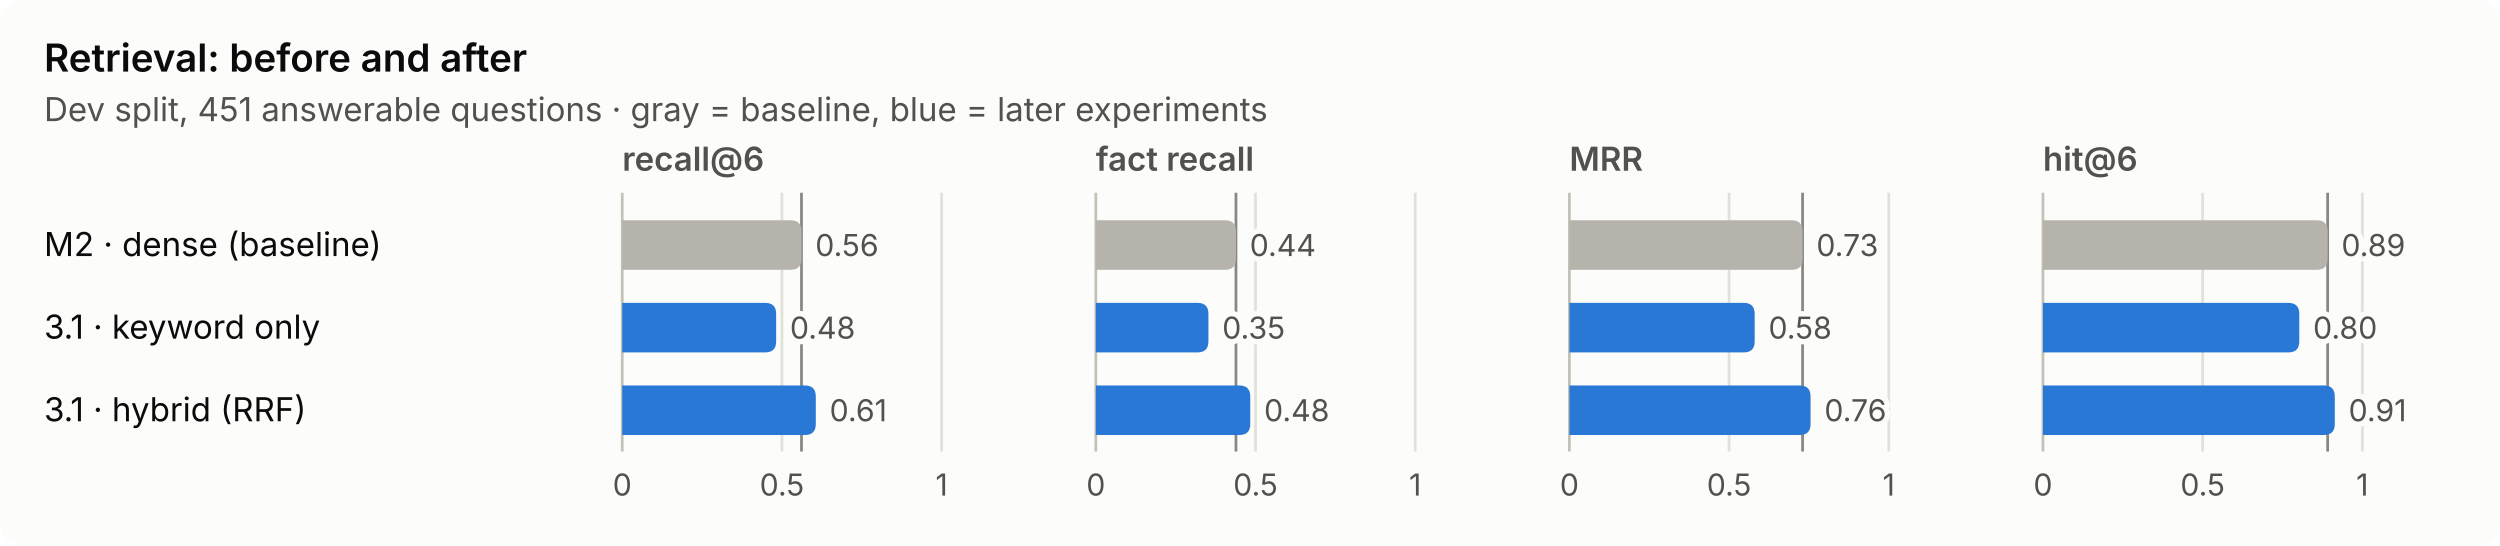
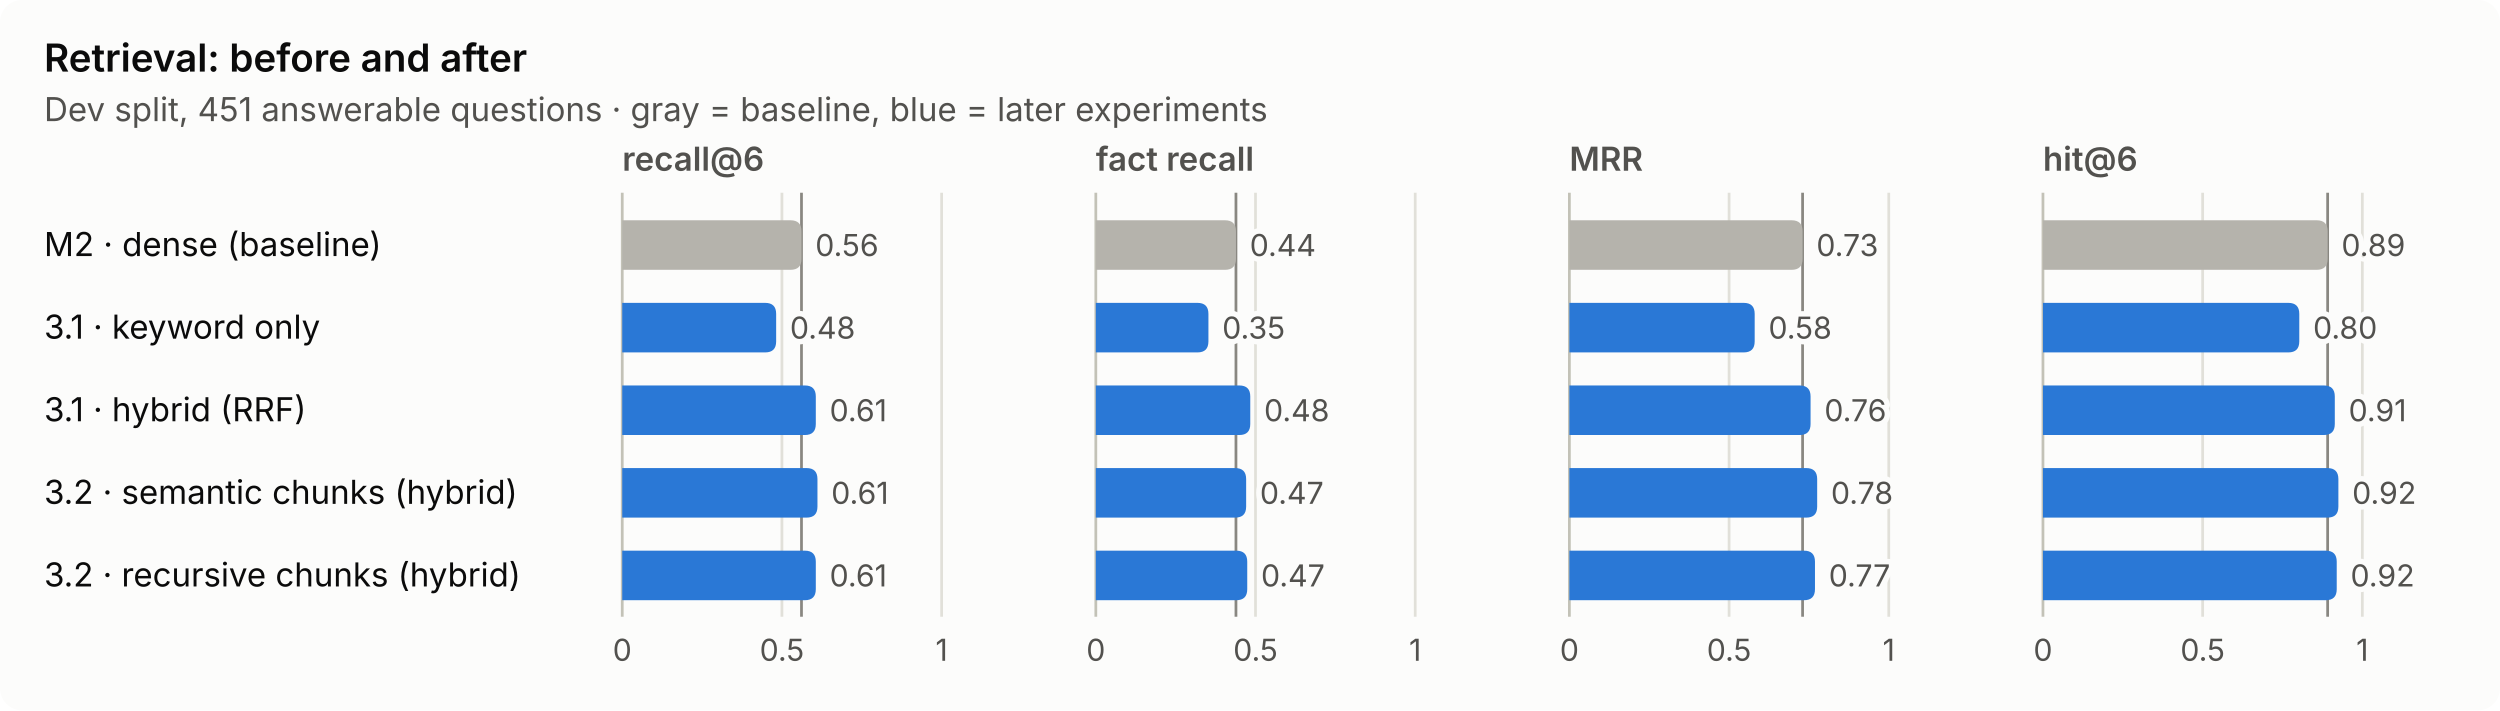
- <svg xmlns="http://www.w3.org/2000/svg" viewBox="0 0 908 198" width="908" height="198" font-family="system-ui, -apple-system, &quot;Segoe UI&quot;, sans-serif" role="img" aria-label="Retrieval: before and after">
+ <svg xmlns="http://www.w3.org/2000/svg" viewBox="0 0 908 258" width="908" height="258" font-family="system-ui, -apple-system, &quot;Segoe UI&quot;, sans-serif" role="img" aria-label="Retrieval: before and after">
  <style>
  .surface { fill: #fcfcfb; }
  .title { fill: #0b0b0b; font-weight: 600; font-size: 14px; }
  .subtitle, .panel-title { fill: #52514e; font-size: 12px; }
  .panel-title { font-weight: 600; }
  .label { fill: #0b0b0b; font-size: 12px; }
  .value, .tick { fill: #52514e; font-size: 11px; font-variant-numeric: tabular-nums; }
  .value { paint-order: stroke; stroke: #fcfcfb; stroke-width: 4px; stroke-linejoin: round; }
  .grid { stroke: #e1e0d9; stroke-width: 1; }
  .axis { stroke: #c3c2b7; stroke-width: 1; }
  .ref { stroke: #898781; stroke-width: 1; }
  .bar-baseline { fill: #b5b3ac; }
  .bar-run { fill: #2a78d6; }
  @media (prefers-color-scheme: dark) {
    .surface { fill: #1a1a19; }
    .title, .label { fill: #f0efec; }
    .subtitle, .panel-title, .value, .tick { fill: #c3c2b7; }
    .value { stroke: #1a1a19; }
    .grid { stroke: #2c2c2a; }
    .axis { stroke: #383835; }
    .bar-baseline { fill: #74726c; }
    .bar-run { fill: #3987e5; }
  }
</style>
-   <rect class="surface" width="908" height="198" rx="8" />
+   <rect class="surface" width="908" height="258" rx="8" />
  <text class="title" x="16" y="26">Retrieval: before and after</text>
  <text class="subtitle" x="16" y="44">Dev split, 451 answerable questions · gray = baseline, blue = later experiments</text>
  <text class="label" x="16" y="93.0">M2 · dense (baseline)</text>
  <text class="label" x="16" y="123.0">3.1 · keyword only</text>
  <text class="label" x="16" y="153.0">3.1 · hybrid (RRF)</text>
+   <text class="label" x="16" y="183.0">3.2 · semantic chunks (hybrid)</text>
+   <text class="label" x="16" y="213.0">3.2 · recursive chunks (hybrid)</text>
  <text class="panel-title" x="226" y="62">recall@6</text>
-   <line class="axis" x1="226.0" y1="70" x2="226.0" y2="164" />
-   <text class="tick" x="226.0" y="180" text-anchor="middle">0</text>
-   <line class="grid" x1="284.0" y1="70" x2="284.0" y2="164" />
-   <text class="tick" x="284.0" y="180" text-anchor="middle">0.5</text>
-   <line class="grid" x1="342.0" y1="70" x2="342.0" y2="164" />
-   <text class="tick" x="342.0" y="180" text-anchor="middle">1</text>
-   <line class="ref" x1="291.1" y1="70" x2="291.1" y2="164" />
+   <line class="axis" x1="226.0" y1="70" x2="226.0" y2="224" />
+   <text class="tick" x="226.0" y="240" text-anchor="middle">0</text>
+   <line class="grid" x1="284.0" y1="70" x2="284.0" y2="224" />
+   <text class="tick" x="284.0" y="240" text-anchor="middle">0.5</text>
+   <line class="grid" x1="342.0" y1="70" x2="342.0" y2="224" />
+   <text class="tick" x="342.0" y="240" text-anchor="middle">1</text>
+   <line class="ref" x1="291.1" y1="70" x2="291.1" y2="224" />
  <path class="bar-baseline" d="M226.0,80.0 H287.1 Q291.1,80.0 291.1,84.0 V94.0 Q291.1,98.0 287.1,98.0 H226.0 Z" />
  <text class="value" x="296.1" y="93.0">0.56</text>
  <path class="bar-run" d="M226.0,110.0 H277.9 Q281.9,110.0 281.9,114.0 V124.0 Q281.9,128.0 277.9,128.0 H226.0 Z" />
  <text class="value" x="286.9" y="123.0">0.48</text>
  <path class="bar-run" d="M226.0,140.0 H292.3 Q296.3,140.0 296.3,144.0 V154.0 Q296.3,158.0 292.3,158.0 H226.0 Z" />
  <text class="value" x="301.3" y="153.0">0.61</text>
+   <path class="bar-run" d="M226.0,170.0 H292.9 Q296.9,170.0 296.9,174.0 V184.0 Q296.9,188.0 292.9,188.0 H226.0 Z" />
+   <text class="value" x="301.9" y="183.0">0.61</text>
+   <path class="bar-run" d="M226.0,200.0 H292.3 Q296.3,200.0 296.3,204.0 V214.0 Q296.3,218.0 292.3,218.0 H226.0 Z" />
+   <text class="value" x="301.3" y="213.0">0.61</text>
  <text class="panel-title" x="398" y="62">fact recall</text>
-   <line class="axis" x1="398.0" y1="70" x2="398.0" y2="164" />
-   <text class="tick" x="398.0" y="180" text-anchor="middle">0</text>
-   <line class="grid" x1="456.0" y1="70" x2="456.0" y2="164" />
-   <text class="tick" x="456.0" y="180" text-anchor="middle">0.5</text>
-   <line class="grid" x1="514.0" y1="70" x2="514.0" y2="164" />
-   <text class="tick" x="514.0" y="180" text-anchor="middle">1</text>
-   <line class="ref" x1="448.9" y1="70" x2="448.9" y2="164" />
+   <line class="axis" x1="398.0" y1="70" x2="398.0" y2="224" />
+   <text class="tick" x="398.0" y="240" text-anchor="middle">0</text>
+   <line class="grid" x1="456.0" y1="70" x2="456.0" y2="224" />
+   <text class="tick" x="456.0" y="240" text-anchor="middle">0.5</text>
+   <line class="grid" x1="514.0" y1="70" x2="514.0" y2="224" />
+   <text class="tick" x="514.0" y="240" text-anchor="middle">1</text>
+   <line class="ref" x1="448.9" y1="70" x2="448.9" y2="224" />
  <path class="bar-baseline" d="M398.0,80.0 H444.9 Q448.9,80.0 448.9,84.0 V94.0 Q448.9,98.0 444.9,98.0 H398.0 Z" />
  <text class="value" x="453.9" y="93.0">0.44</text>
  <path class="bar-run" d="M398.0,110.0 H434.9 Q438.9,110.0 438.9,114.0 V124.0 Q438.9,128.0 434.9,128.0 H398.0 Z" />
  <text class="value" x="443.9" y="123.0">0.35</text>
  <path class="bar-run" d="M398.0,140.0 H450.1 Q454.1,140.0 454.1,144.0 V154.0 Q454.1,158.0 450.1,158.0 H398.0 Z" />
  <text class="value" x="459.1" y="153.0">0.48</text>
+   <path class="bar-run" d="M398.0,170.0 H448.6 Q452.6,170.0 452.6,174.0 V184.0 Q452.6,188.0 448.6,188.0 H398.0 Z" />
+   <text class="value" x="457.6" y="183.0">0.47</text>
+   <path class="bar-run" d="M398.0,200.0 H449.0 Q453.0,200.0 453.0,204.0 V214.0 Q453.0,218.0 449.0,218.0 H398.0 Z" />
+   <text class="value" x="458.0" y="213.0">0.47</text>
  <text class="panel-title" x="570" y="62">MRR</text>
-   <line class="axis" x1="570.0" y1="70" x2="570.0" y2="164" />
-   <text class="tick" x="570.0" y="180" text-anchor="middle">0</text>
-   <line class="grid" x1="628.0" y1="70" x2="628.0" y2="164" />
-   <text class="tick" x="628.0" y="180" text-anchor="middle">0.5</text>
-   <line class="grid" x1="686.0" y1="70" x2="686.0" y2="164" />
-   <text class="tick" x="686.0" y="180" text-anchor="middle">1</text>
-   <line class="ref" x1="654.7" y1="70" x2="654.7" y2="164" />
+   <line class="axis" x1="570.0" y1="70" x2="570.0" y2="224" />
+   <text class="tick" x="570.0" y="240" text-anchor="middle">0</text>
+   <line class="grid" x1="628.0" y1="70" x2="628.0" y2="224" />
+   <text class="tick" x="628.0" y="240" text-anchor="middle">0.5</text>
+   <line class="grid" x1="686.0" y1="70" x2="686.0" y2="224" />
+   <text class="tick" x="686.0" y="240" text-anchor="middle">1</text>
+   <line class="ref" x1="654.7" y1="70" x2="654.7" y2="224" />
  <path class="bar-baseline" d="M570.0,80.0 H650.7 Q654.7,80.0 654.7,84.0 V94.0 Q654.7,98.0 650.7,98.0 H570.0 Z" />
  <text class="value" x="659.7" y="93.0">0.73</text>
  <path class="bar-run" d="M570.0,110.0 H633.3 Q637.3,110.0 637.3,114.0 V124.0 Q637.3,128.0 633.3,128.0 H570.0 Z" />
  <text class="value" x="642.3" y="123.0">0.58</text>
  <path class="bar-run" d="M570.0,140.0 H653.6 Q657.6,140.0 657.6,144.0 V154.0 Q657.6,158.0 653.6,158.0 H570.0 Z" />
  <text class="value" x="662.6" y="153.0">0.76</text>
+   <path class="bar-run" d="M570.0,170.0 H656.0 Q660.0,170.0 660.0,174.0 V184.0 Q660.0,188.0 656.0,188.0 H570.0 Z" />
+   <text class="value" x="665.0" y="183.0">0.78</text>
+   <path class="bar-run" d="M570.0,200.0 H655.2 Q659.2,200.0 659.2,204.0 V214.0 Q659.2,218.0 655.2,218.0 H570.0 Z" />
+   <text class="value" x="664.2" y="213.0">0.77</text>
  <text class="panel-title" x="742" y="62">hit@6</text>
-   <line class="axis" x1="742.0" y1="70" x2="742.0" y2="164" />
-   <text class="tick" x="742.0" y="180" text-anchor="middle">0</text>
-   <line class="grid" x1="800.0" y1="70" x2="800.0" y2="164" />
-   <text class="tick" x="800.0" y="180" text-anchor="middle">0.5</text>
-   <line class="grid" x1="858.0" y1="70" x2="858.0" y2="164" />
-   <text class="tick" x="858.0" y="180" text-anchor="middle">1</text>
-   <line class="ref" x1="845.4" y1="70" x2="845.4" y2="164" />
+   <line class="axis" x1="742.0" y1="70" x2="742.0" y2="224" />
+   <text class="tick" x="742.0" y="240" text-anchor="middle">0</text>
+   <line class="grid" x1="800.0" y1="70" x2="800.0" y2="224" />
+   <text class="tick" x="800.0" y="240" text-anchor="middle">0.5</text>
+   <line class="grid" x1="858.0" y1="70" x2="858.0" y2="224" />
+   <text class="tick" x="858.0" y="240" text-anchor="middle">1</text>
+   <line class="ref" x1="845.4" y1="70" x2="845.4" y2="224" />
  <path class="bar-baseline" d="M742.0,80.0 H841.4 Q845.4,80.0 845.4,84.0 V94.0 Q845.4,98.0 841.4,98.0 H742.0 Z" />
  <text class="value" x="850.4" y="93.0">0.89</text>
  <path class="bar-run" d="M742.0,110.0 H831.1 Q835.1,110.0 835.1,114.0 V124.0 Q835.1,128.0 831.1,128.0 H742.0 Z" />
  <text class="value" x="840.1" y="123.0">0.80</text>
  <path class="bar-run" d="M742.0,140.0 H844.0 Q848.0,140.0 848.0,144.0 V154.0 Q848.0,158.0 844.0,158.0 H742.0 Z" />
  <text class="value" x="853.0" y="153.0">0.91</text>
+   <path class="bar-run" d="M742.0,170.0 H845.3 Q849.3,170.0 849.3,174.0 V184.0 Q849.3,188.0 845.3,188.0 H742.0 Z" />
+   <text class="value" x="854.3" y="183.0">0.92</text>
+   <path class="bar-run" d="M742.0,200.0 H844.7 Q848.7,200.0 848.7,204.0 V214.0 Q848.7,218.0 844.7,218.0 H742.0 Z" />
+   <text class="value" x="853.7" y="213.0">0.92</text>
</svg>
